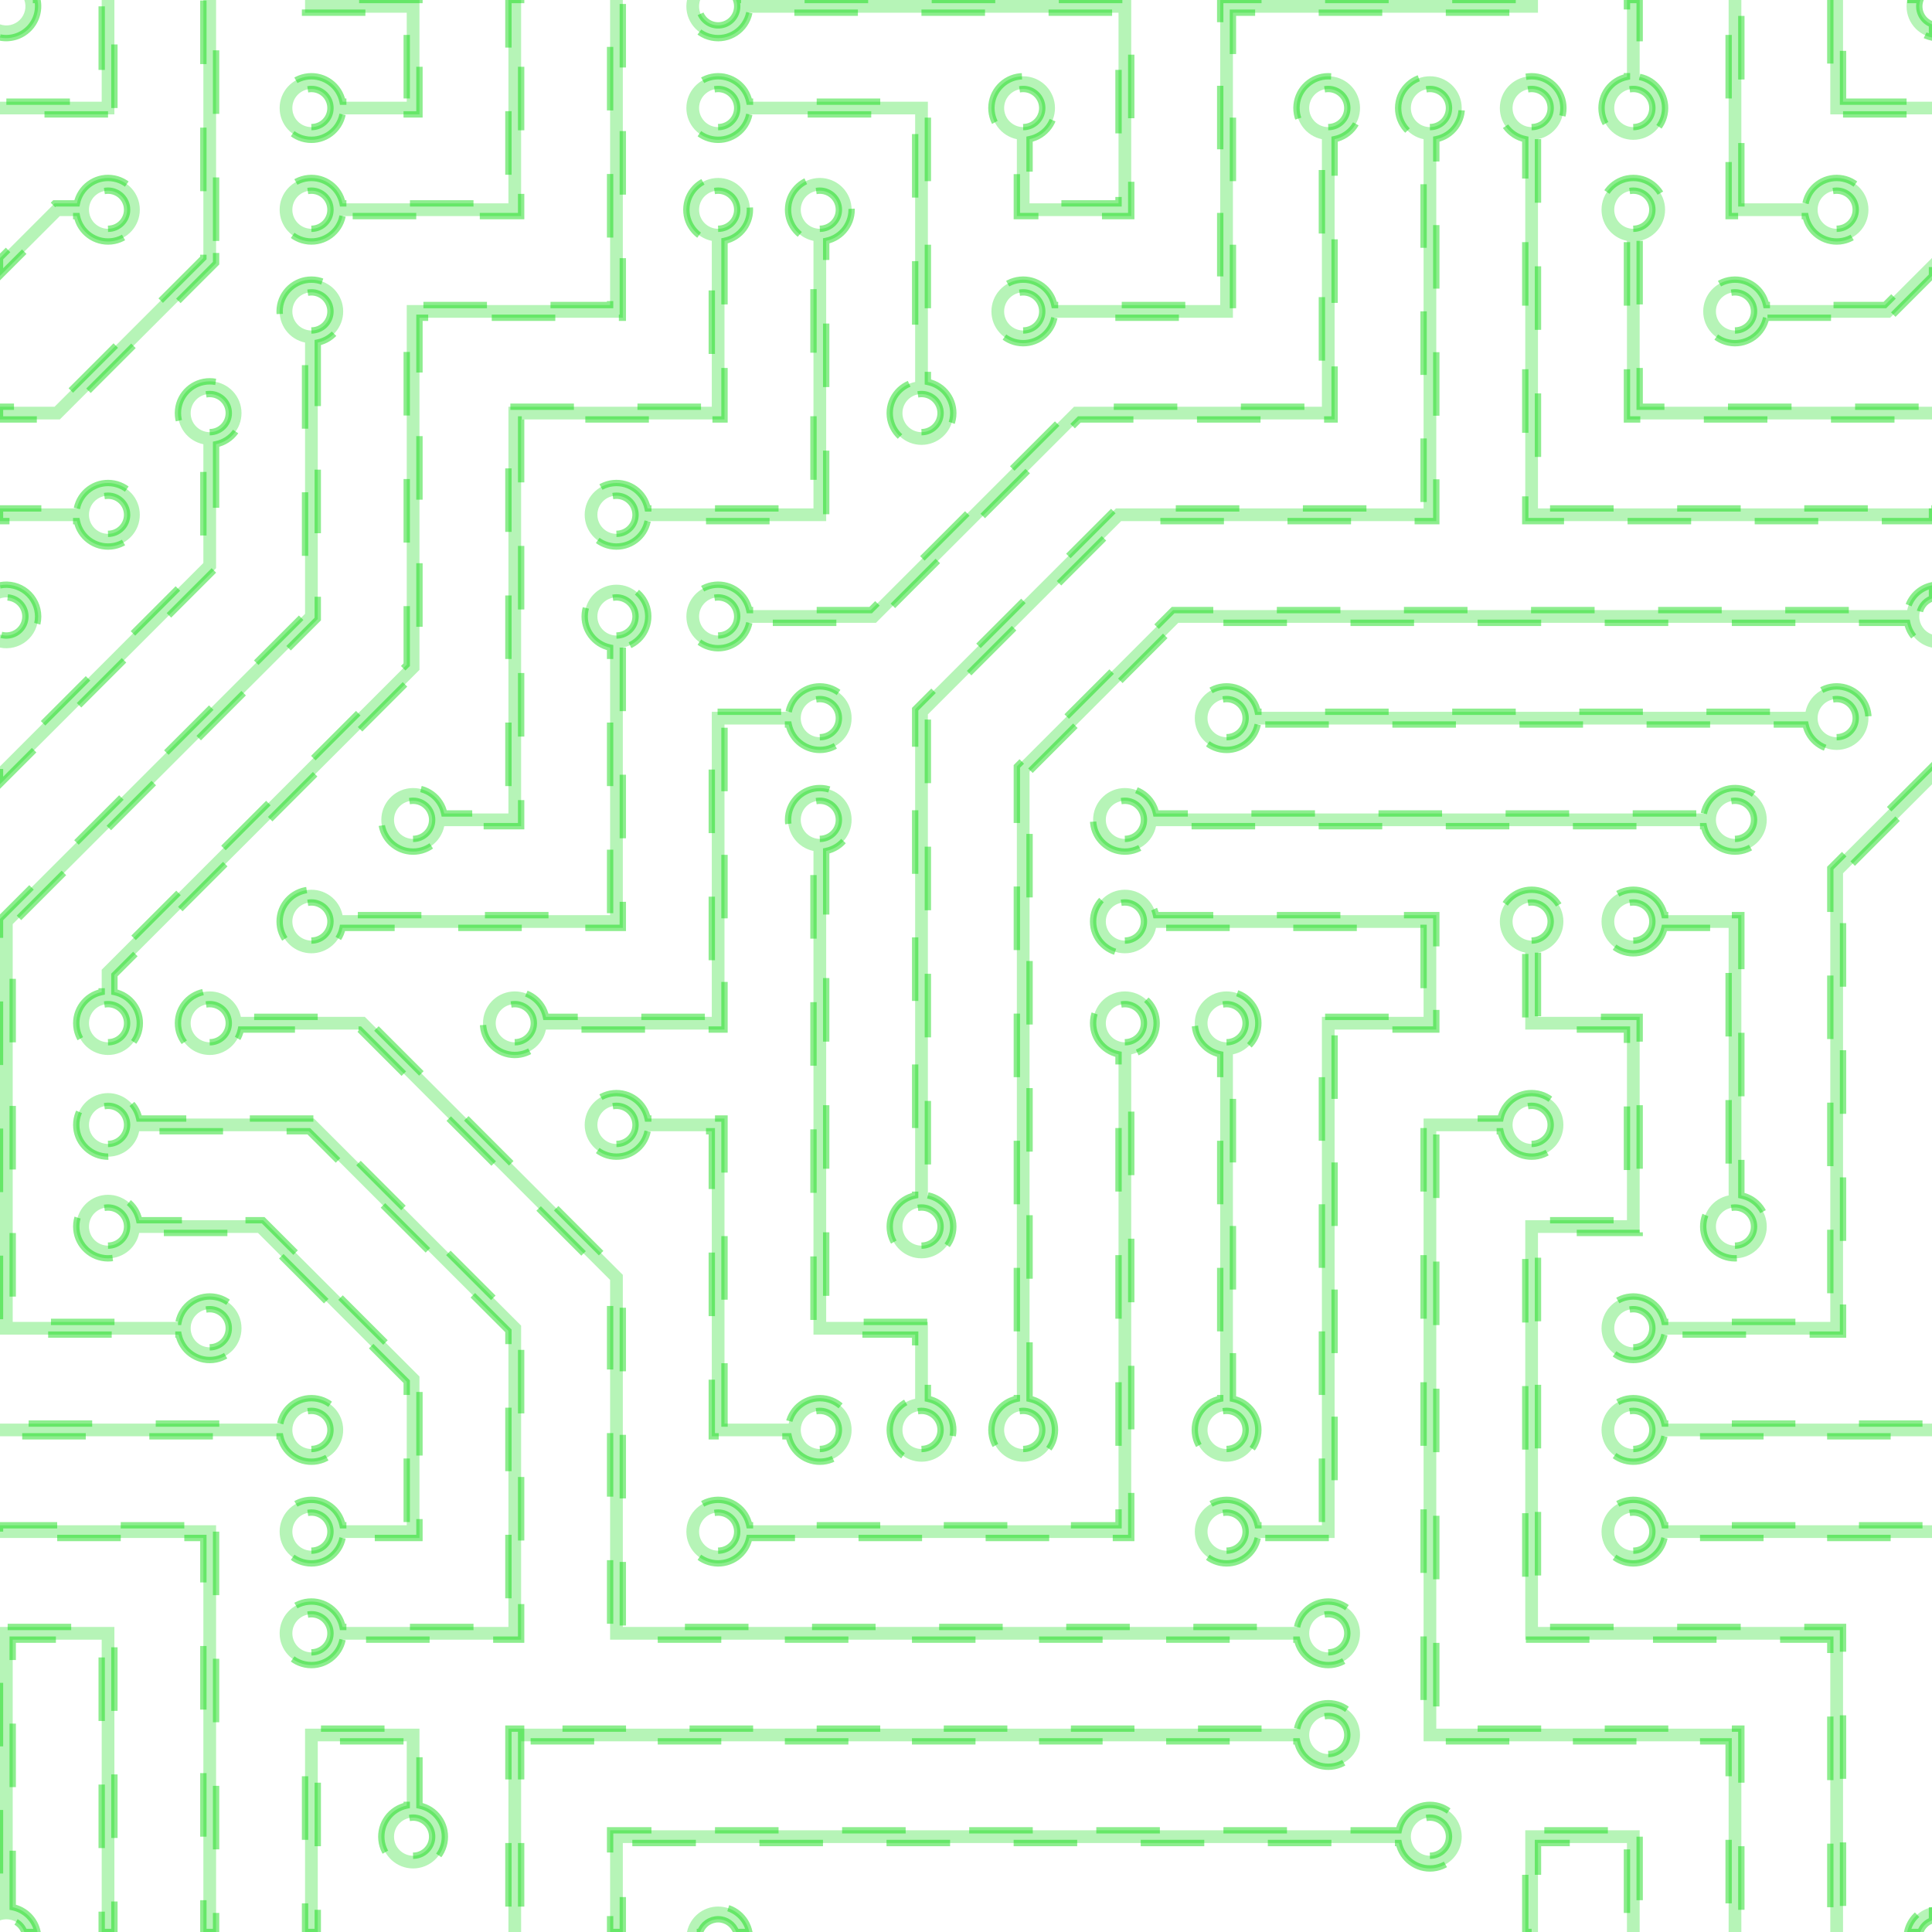
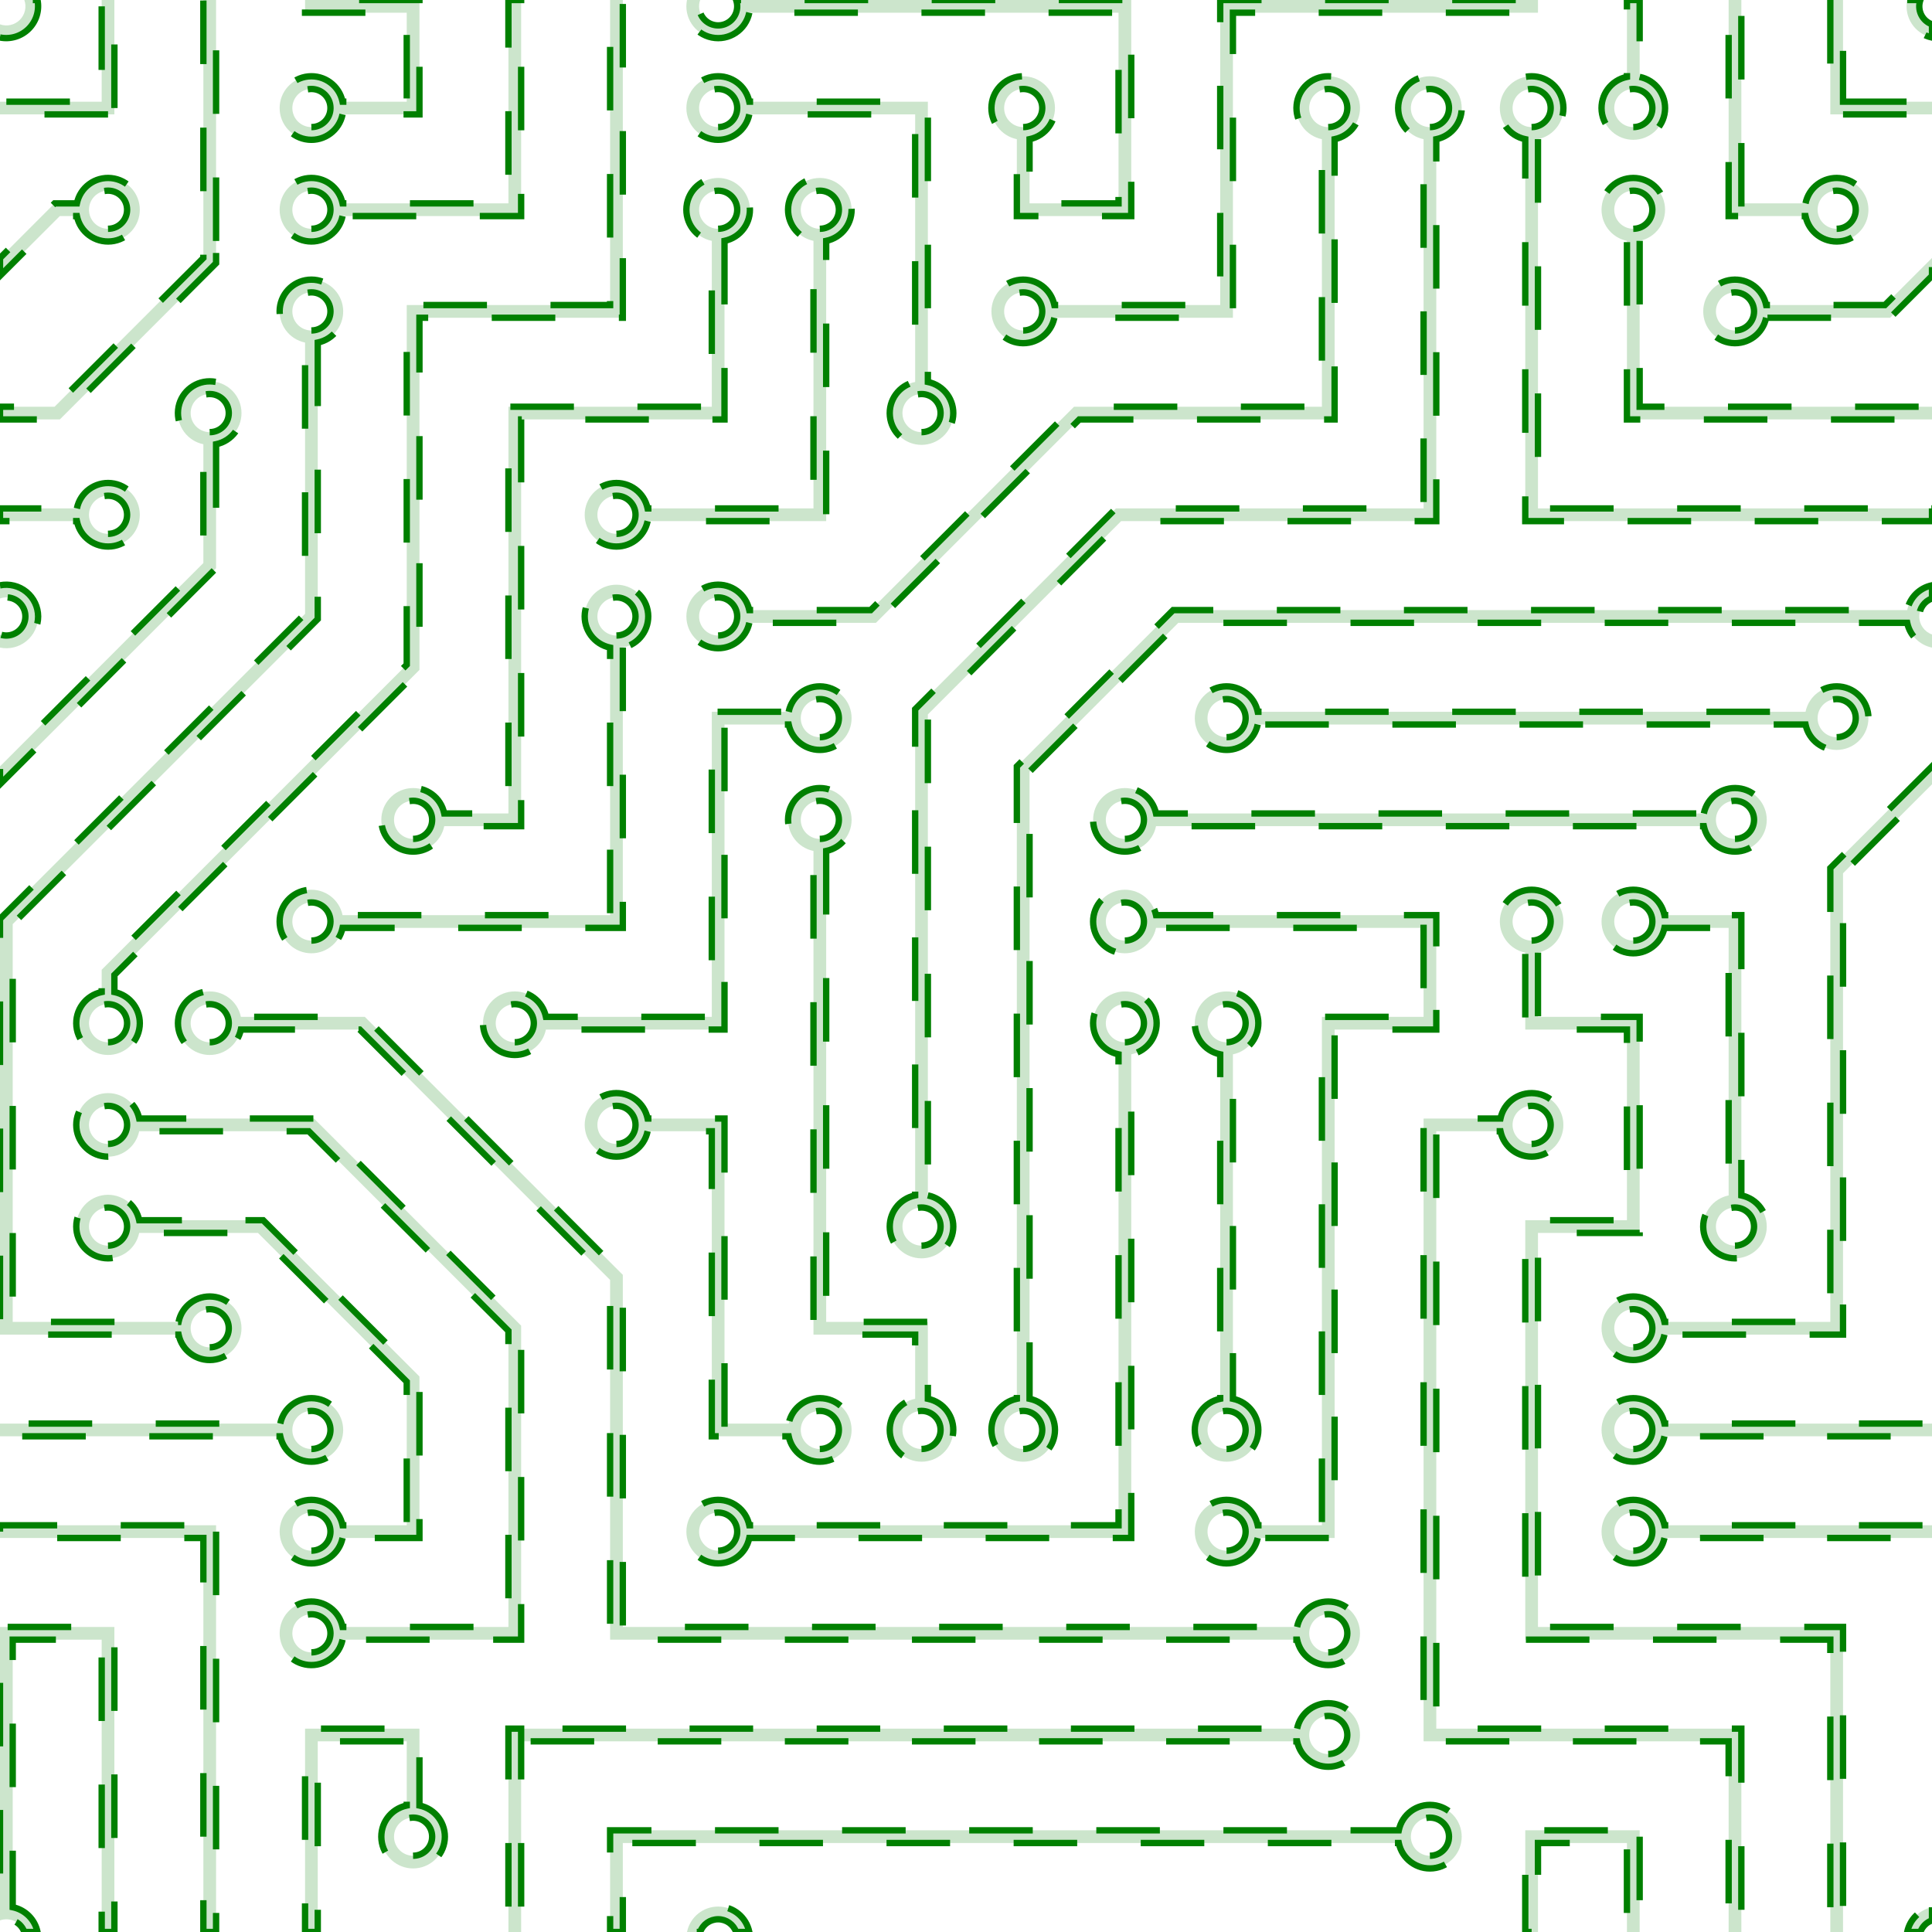
<svg xmlns="http://www.w3.org/2000/svg" viewBox="0 0 304 304" width="304" height="304">
  <defs>
    <style type="text/css">
      

@keyframes pulse {
  0%, 100% {
    fill-opacity: 0.5;
  }
  50% {
    fill-opacity: .2;
  }
}
          .circuits {
            stroke-dash-array: 1000;
            stroke-dash-offset: 2;
            animation: pulse 4s ease-in-out infinite;
          }

          .drawPath {
            stroke-dasharray: 10;
            animation: dash 30s linear alternate-reverse infinite;
          }

        @keyframes dash {
            to {
              stroke-dashoffset: 100;
            }
          }
          
        
    </style>
  </defs>
-   <path stroke-width="1" stroke="#0bd80e77" class="drawPath circuits" fill="#0bd80e" fill-opacity="0.3" d="M44.1 224a5 5 0 1 1 0 2H0v-2h44.1zm160 48a5 5 0 1 1 0 2H82v-2h122.1zm57.8-46a5 5 0 1 1 0-2H304v2h-42.1zm0 16a5 5 0 1 1 0-2H304v2h-42.1zm6.2-114a5 5 0 1 1 0 2h-86.2a5 5 0 1 1 0-2h86.2zm-256-48a5 5 0 1 1 0 2H0v-2h12.1zm185.8 34a5 5 0 1 1 0-2h86.2a5 5 0 1 1 0 2h-86.2zM258 12.1a5 5 0 1 1-2 0V0h2v12.1zm-64 208a5 5 0 1 1-2 0v-54.2a5 5 0 1 1 2 0v54.2zm48-198.2V80h62v2h-64V21.9a5 5 0 1 1 2 0zm16 16V64h46v2h-48V37.9a5 5 0 1 1 2 0zm-128 96V208h16v12.1a5 5 0 1 1-2 0V210h-16v-76.1a5 5 0 1 1 2 0zm-5.9-21.9a5 5 0 1 1 0 2H114v48H85.9a5 5 0 1 1 0-2H112v-48h12.1zm-6.2 130a5 5 0 1 1 0-2H176v-74.1a5 5 0 1 1 2 0V242h-60.1zm-16-64a5 5 0 1 1 0-2H114v48h10.1a5 5 0 1 1 0 2H112v-48h-10.1zM66 284.1a5 5 0 1 1-2 0V274H50v30h-2v-32h18v12.1zM236.1 176a5 5 0 1 1 0 2H226v94h48v32h-2v-30h-48v-98h12.1zm25.8-30a5 5 0 1 1 0-2H274v44.1a5 5 0 1 1-2 0V146h-10.1zm-64 96a5 5 0 1 1 0-2H208v-80h16v-14h-42.1a5 5 0 1 1 0-2H226v18h-16v80h-12.1zm86.2-210a5 5 0 1 1 0 2H272V0h2v32h10.1zM98 101.9V146H53.9a5 5 0 1 1 0-2H96v-42.1a5 5 0 1 1 2 0zM53.9 34a5 5 0 1 1 0-2H80V0h2v34H53.9zm60.1 3.9V66H82v64H69.9a5 5 0 1 1 0-2H80V64h32V37.9a5 5 0 1 1 2 0zM101.9 82a5 5 0 1 1 0-2H128V37.9a5 5 0 1 1 2 0V82h-28.1zm16-64a5 5 0 1 1 0-2H146v44.1a5 5 0 1 1-2 0V18h-26.1zm102.2 270a5 5 0 1 1 0 2H98v14h-2v-16h124.1zM242 149.9V160h16v34h-16v62h48v48h-2v-46h-48v-66h16v-30h-16v-12.1a5 5 0 1 1 2 0zM53.9 18a5 5 0 1 1 0-2H64V2H48V0h18v18H53.9zm112 32a5 5 0 1 1 0-2H192V0h50v2h-48v48h-28.1zm-48-48a5 5 0 0 1-9.8-2h2.07a3 3 0 1 0 5.66 0H178v34h-18V21.9a5 5 0 1 1 2 0V32h14V2h-58.1zm0 96a5 5 0 1 1 0-2H137l32-32h39V21.9a5 5 0 1 1 2 0V66h-40.17l-32 32H117.9zm28.1 90.1a5 5 0 1 1-2 0v-76.51L175.59 80H224V21.9a5 5 0 1 1 2 0V82h-49.59L146 112.41v75.69zm16 32a5 5 0 1 1-2 0v-99.51L184.59 96H300.1a5 5 0 0 1 3.9-3.9v2.07a3 3 0 0 0 0 5.66v2.07a5 5 0 0 1-3.9-3.9H185.41L162 121.41v98.69zm-144-64a5 5 0 1 1-2 0v-3.51l48-48V48h32V0h2v50H66v55.41l-48 48v2.69zM50 53.9v43.51l-48 48V208h26.1a5 5 0 1 1 0 2H0v-65.41l48-48V53.9a5 5 0 1 1 2 0zm-16 16V89.41l-34 34v-2.82l32-32V69.9a5 5 0 1 1 2 0zM12.1 32a5 5 0 1 1 0 2H9.41L0 43.41V40.6L8.59 32h3.51zm265.8 18a5 5 0 1 1 0-2h18.69l7.41-7.41v2.82L297.41 50H277.9zm-16 160a5 5 0 1 1 0-2H288v-71.41l16-16v2.82l-14 14V210h-28.1zm-208 32a5 5 0 1 1 0-2H64v-22.59L40.59 194H21.9a5 5 0 1 1 0-2H41.41L66 216.59V242H53.9zm150.2 14a5 5 0 1 1 0 2H96v-56.6L56.6 162H37.9a5 5 0 1 1 0-2h19.5L98 200.6V256h106.1zm-150.2 2a5 5 0 1 1 0-2H80v-46.59L48.59 178H21.9a5 5 0 1 1 0-2H49.41L82 208.59V258H53.9zM34 39.8v1.61L9.41 66H0v-2h8.59L32 40.59V0h2v39.8zM2 300.1a5 5 0 0 1 3.9 3.9H3.83A3 3 0 0 0 0 302.17V256h18v48h-2v-46H2v42.1zM34 241v63h-2v-62H0v-2h34v1zM17 18H0v-2h16V0h2v18h-1zm273-2h14v2h-16V0h2v16zm-32 273v15h-2v-14h-14v14h-2v-16h18v1zM0 92.1A5.02 5.02 0 0 1 6 97a5 5 0 0 1-6 4.9v-2.07a3 3 0 1 0 0-5.66V92.1zM80 272h2v32h-2v-32zm37.9 32h-2.07a3 3 0 0 0-5.66 0h-2.07a5 5 0 0 1 9.8 0zM5.9 0A5.02 5.02 0 0 1 0 5.9V3.83A3 3 0 0 0 3.83 0H5.9zm294.2 0h2.07A3 3 0 0 0 304 3.83V5.9a5 5 0 0 1-3.9-5.9zm3.9 300.1v2.07a3 3 0 0 0-1.83 1.83h-2.07a5 5 0 0 1 3.9-3.9zM97 100a3 3 0 1 0 0-6 3 3 0 0 0 0 6zm0-16a3 3 0 1 0 0-6 3 3 0 0 0 0 6zm16 16a3 3 0 1 0 0-6 3 3 0 0 0 0 6zm16 16a3 3 0 1 0 0-6 3 3 0 0 0 0 6zm0 16a3 3 0 1 0 0-6 3 3 0 0 0 0 6zm-48 32a3 3 0 1 0 0-6 3 3 0 0 0 0 6zm16 16a3 3 0 1 0 0-6 3 3 0 0 0 0 6zm32 48a3 3 0 1 0 0-6 3 3 0 0 0 0 6zm-16 16a3 3 0 1 0 0-6 3 3 0 0 0 0 6zm32-16a3 3 0 1 0 0-6 3 3 0 0 0 0 6zm0-32a3 3 0 1 0 0-6 3 3 0 0 0 0 6zm16 32a3 3 0 1 0 0-6 3 3 0 0 0 0 6zm32 16a3 3 0 1 0 0-6 3 3 0 0 0 0 6zm0-16a3 3 0 1 0 0-6 3 3 0 0 0 0 6zm-16-64a3 3 0 1 0 0-6 3 3 0 0 0 0 6zm16 0a3 3 0 1 0 0-6 3 3 0 0 0 0 6zm16 96a3 3 0 1 0 0-6 3 3 0 0 0 0 6zm0 16a3 3 0 1 0 0-6 3 3 0 0 0 0 6zm16 16a3 3 0 1 0 0-6 3 3 0 0 0 0 6zm16-144a3 3 0 1 0 0-6 3 3 0 0 0 0 6zm0 32a3 3 0 1 0 0-6 3 3 0 0 0 0 6zm16-32a3 3 0 1 0 0-6 3 3 0 0 0 0 6zm16-16a3 3 0 1 0 0-6 3 3 0 0 0 0 6zm-96 0a3 3 0 1 0 0-6 3 3 0 0 0 0 6zm0 16a3 3 0 1 0 0-6 3 3 0 0 0 0 6zm16-32a3 3 0 1 0 0-6 3 3 0 0 0 0 6zm96 0a3 3 0 1 0 0-6 3 3 0 0 0 0 6zm-16-64a3 3 0 1 0 0-6 3 3 0 0 0 0 6zm16-16a3 3 0 1 0 0-6 3 3 0 0 0 0 6zm-32 0a3 3 0 1 0 0-6 3 3 0 0 0 0 6zm0-16a3 3 0 1 0 0-6 3 3 0 0 0 0 6zm-16 0a3 3 0 1 0 0-6 3 3 0 0 0 0 6zm-16 0a3 3 0 1 0 0-6 3 3 0 0 0 0 6zm-16 0a3 3 0 1 0 0-6 3 3 0 0 0 0 6zM49 36a3 3 0 1 0 0-6 3 3 0 0 0 0 6zm-32 0a3 3 0 1 0 0-6 3 3 0 0 0 0 6zm32 16a3 3 0 1 0 0-6 3 3 0 0 0 0 6zM33 68a3 3 0 1 0 0-6 3 3 0 0 0 0 6zm16-48a3 3 0 1 0 0-6 3 3 0 0 0 0 6zm0 240a3 3 0 1 0 0-6 3 3 0 0 0 0 6zm16 32a3 3 0 1 0 0-6 3 3 0 0 0 0 6zm-16-64a3 3 0 1 0 0-6 3 3 0 0 0 0 6zm0 16a3 3 0 1 0 0-6 3 3 0 0 0 0 6zm-16-32a3 3 0 1 0 0-6 3 3 0 0 0 0 6zm80-176a3 3 0 1 0 0-6 3 3 0 0 0 0 6zm16 0a3 3 0 1 0 0-6 3 3 0 0 0 0 6zm-16-16a3 3 0 1 0 0-6 3 3 0 0 0 0 6zm32 48a3 3 0 1 0 0-6 3 3 0 0 0 0 6zm16-16a3 3 0 1 0 0-6 3 3 0 0 0 0 6zm0-32a3 3 0 1 0 0-6 3 3 0 0 0 0 6zm112 176a3 3 0 1 0 0-6 3 3 0 0 0 0 6zm-16 16a3 3 0 1 0 0-6 3 3 0 0 0 0 6zm0 16a3 3 0 1 0 0-6 3 3 0 0 0 0 6zm0 16a3 3 0 1 0 0-6 3 3 0 0 0 0 6zM17 180a3 3 0 1 0 0-6 3 3 0 0 0 0 6zm0 16a3 3 0 1 0 0-6 3 3 0 0 0 0 6zm0-32a3 3 0 1 0 0-6 3 3 0 0 0 0 6zm16 0a3 3 0 1 0 0-6 3 3 0 0 0 0 6zM17 84a3 3 0 1 0 0-6 3 3 0 0 0 0 6zm32 64a3 3 0 1 0 0-6 3 3 0 0 0 0 6zm16-16a3 3 0 1 0 0-6 3 3 0 0 0 0 6z" />
+   <path stroke-width="1" stroke="#008000" class="drawPath circuits" fill="#008000" fill-opacity="0.2" d="M44.1 224a5 5 0 1 1 0 2H0v-2h44.1zm160 48a5 5 0 1 1 0 2H82v-2h122.1zm57.8-46a5 5 0 1 1 0-2H304v2h-42.1zm0 16a5 5 0 1 1 0-2H304v2h-42.1zm6.2-114a5 5 0 1 1 0 2h-86.2a5 5 0 1 1 0-2h86.2zm-256-48a5 5 0 1 1 0 2H0v-2h12.1zm185.8 34a5 5 0 1 1 0-2h86.2a5 5 0 1 1 0 2h-86.2zM258 12.1a5 5 0 1 1-2 0V0h2v12.1zm-64 208a5 5 0 1 1-2 0v-54.2a5 5 0 1 1 2 0v54.2zm48-198.2V80h62v2h-64V21.9a5 5 0 1 1 2 0zm16 16V64h46v2h-48V37.9a5 5 0 1 1 2 0zm-128 96V208h16v12.1a5 5 0 1 1-2 0V210h-16v-76.1a5 5 0 1 1 2 0zm-5.9-21.9a5 5 0 1 1 0 2H114v48H85.9a5 5 0 1 1 0-2H112v-48h12.1zm-6.2 130a5 5 0 1 1 0-2H176v-74.1a5 5 0 1 1 2 0V242h-60.1zm-16-64a5 5 0 1 1 0-2H114v48h10.1a5 5 0 1 1 0 2H112v-48h-10.1zM66 284.1a5 5 0 1 1-2 0V274H50v30h-2v-32h18v12.1zM236.1 176a5 5 0 1 1 0 2H226v94h48v32h-2v-30h-48v-98h12.1zm25.8-30a5 5 0 1 1 0-2H274v44.1a5 5 0 1 1-2 0V146h-10.1zm-64 96a5 5 0 1 1 0-2H208v-80h16v-14h-42.1a5 5 0 1 1 0-2H226v18h-16v80h-12.1zm86.2-210a5 5 0 1 1 0 2H272V0h2v32h10.1zM98 101.9V146H53.9a5 5 0 1 1 0-2H96v-42.1a5 5 0 1 1 2 0zM53.9 34a5 5 0 1 1 0-2H80V0h2v34H53.9zm60.1 3.9V66H82v64H69.9a5 5 0 1 1 0-2H80V64h32V37.9a5 5 0 1 1 2 0zM101.9 82a5 5 0 1 1 0-2H128V37.9a5 5 0 1 1 2 0V82h-28.1zm16-64a5 5 0 1 1 0-2H146v44.1a5 5 0 1 1-2 0V18h-26.1zm102.2 270a5 5 0 1 1 0 2H98v14h-2v-16h124.1zM242 149.9V160h16v34h-16v62h48v48h-2v-46h-48v-66h16v-30h-16v-12.1a5 5 0 1 1 2 0zM53.9 18a5 5 0 1 1 0-2H64V2H48V0h18v18H53.9zm112 32a5 5 0 1 1 0-2H192V0h50v2h-48v48h-28.1zm-48-48a5 5 0 0 1-9.8-2h2.07a3 3 0 1 0 5.66 0H178v34h-18V21.9a5 5 0 1 1 2 0V32h14V2h-58.1zm0 96a5 5 0 1 1 0-2H137l32-32h39V21.9a5 5 0 1 1 2 0V66h-40.17l-32 32H117.9zm28.1 90.1a5 5 0 1 1-2 0v-76.51L175.59 80H224V21.9a5 5 0 1 1 2 0V82h-49.59L146 112.41v75.69zm16 32a5 5 0 1 1-2 0v-99.51L184.59 96H300.1a5 5 0 0 1 3.9-3.9v2.07a3 3 0 0 0 0 5.66v2.07a5 5 0 0 1-3.9-3.9H185.41L162 121.41v98.69zm-144-64a5 5 0 1 1-2 0v-3.51l48-48V48h32V0h2v50H66v55.41l-48 48v2.69zM50 53.9v43.51l-48 48V208h26.1a5 5 0 1 1 0 2H0v-65.41l48-48V53.9a5 5 0 1 1 2 0zm-16 16V89.41l-34 34v-2.82l32-32V69.9a5 5 0 1 1 2 0zM12.1 32a5 5 0 1 1 0 2H9.41L0 43.41V40.6L8.59 32h3.51zm265.8 18a5 5 0 1 1 0-2h18.69l7.41-7.41v2.82L297.41 50H277.9zm-16 160a5 5 0 1 1 0-2H288v-71.41l16-16v2.82l-14 14V210h-28.1zm-208 32a5 5 0 1 1 0-2H64v-22.59L40.59 194H21.9a5 5 0 1 1 0-2H41.41L66 216.59V242H53.9zm150.2 14a5 5 0 1 1 0 2H96v-56.6L56.6 162H37.9a5 5 0 1 1 0-2h19.5L98 200.6V256h106.1zm-150.2 2a5 5 0 1 1 0-2H80v-46.59L48.59 178H21.9a5 5 0 1 1 0-2H49.41L82 208.59V258H53.9zM34 39.8v1.61L9.41 66H0v-2h8.59L32 40.59V0h2v39.8zM2 300.1a5 5 0 0 1 3.9 3.9H3.83A3 3 0 0 0 0 302.17V256h18v48h-2v-46H2v42.1zM34 241v63h-2v-62H0v-2h34v1zM17 18H0v-2h16V0h2v18h-1zm273-2h14v2h-16V0h2v16zm-32 273v15h-2v-14h-14v14h-2v-16h18v1zM0 92.1A5.02 5.02 0 0 1 6 97a5 5 0 0 1-6 4.9v-2.07a3 3 0 1 0 0-5.66V92.1zM80 272h2v32h-2v-32zm37.9 32h-2.07a3 3 0 0 0-5.66 0h-2.07a5 5 0 0 1 9.8 0zM5.9 0A5.02 5.02 0 0 1 0 5.9V3.83A3 3 0 0 0 3.83 0H5.9zm294.2 0h2.07A3 3 0 0 0 304 3.83V5.9a5 5 0 0 1-3.9-5.9zm3.9 300.1v2.07a3 3 0 0 0-1.83 1.83h-2.07a5 5 0 0 1 3.9-3.9zM97 100a3 3 0 1 0 0-6 3 3 0 0 0 0 6zm0-16a3 3 0 1 0 0-6 3 3 0 0 0 0 6zm16 16a3 3 0 1 0 0-6 3 3 0 0 0 0 6zm16 16a3 3 0 1 0 0-6 3 3 0 0 0 0 6zm0 16a3 3 0 1 0 0-6 3 3 0 0 0 0 6zm-48 32a3 3 0 1 0 0-6 3 3 0 0 0 0 6zm16 16a3 3 0 1 0 0-6 3 3 0 0 0 0 6zm32 48a3 3 0 1 0 0-6 3 3 0 0 0 0 6zm-16 16a3 3 0 1 0 0-6 3 3 0 0 0 0 6zm32-16a3 3 0 1 0 0-6 3 3 0 0 0 0 6zm0-32a3 3 0 1 0 0-6 3 3 0 0 0 0 6zm16 32a3 3 0 1 0 0-6 3 3 0 0 0 0 6zm32 16a3 3 0 1 0 0-6 3 3 0 0 0 0 6zm0-16a3 3 0 1 0 0-6 3 3 0 0 0 0 6zm-16-64a3 3 0 1 0 0-6 3 3 0 0 0 0 6zm16 0a3 3 0 1 0 0-6 3 3 0 0 0 0 6zm16 96a3 3 0 1 0 0-6 3 3 0 0 0 0 6zm0 16a3 3 0 1 0 0-6 3 3 0 0 0 0 6zm16 16a3 3 0 1 0 0-6 3 3 0 0 0 0 6zm16-144a3 3 0 1 0 0-6 3 3 0 0 0 0 6zm0 32a3 3 0 1 0 0-6 3 3 0 0 0 0 6zm16-32a3 3 0 1 0 0-6 3 3 0 0 0 0 6zm16-16a3 3 0 1 0 0-6 3 3 0 0 0 0 6zm-96 0a3 3 0 1 0 0-6 3 3 0 0 0 0 6zm0 16a3 3 0 1 0 0-6 3 3 0 0 0 0 6zm16-32a3 3 0 1 0 0-6 3 3 0 0 0 0 6zm96 0a3 3 0 1 0 0-6 3 3 0 0 0 0 6zm-16-64a3 3 0 1 0 0-6 3 3 0 0 0 0 6zm16-16a3 3 0 1 0 0-6 3 3 0 0 0 0 6zm-32 0a3 3 0 1 0 0-6 3 3 0 0 0 0 6zm0-16a3 3 0 1 0 0-6 3 3 0 0 0 0 6zm-16 0a3 3 0 1 0 0-6 3 3 0 0 0 0 6zm-16 0a3 3 0 1 0 0-6 3 3 0 0 0 0 6zm-16 0a3 3 0 1 0 0-6 3 3 0 0 0 0 6zM49 36a3 3 0 1 0 0-6 3 3 0 0 0 0 6zm-32 0a3 3 0 1 0 0-6 3 3 0 0 0 0 6zm32 16a3 3 0 1 0 0-6 3 3 0 0 0 0 6zM33 68a3 3 0 1 0 0-6 3 3 0 0 0 0 6zm16-48a3 3 0 1 0 0-6 3 3 0 0 0 0 6zm0 240a3 3 0 1 0 0-6 3 3 0 0 0 0 6zm16 32a3 3 0 1 0 0-6 3 3 0 0 0 0 6zm-16-64a3 3 0 1 0 0-6 3 3 0 0 0 0 6zm0 16a3 3 0 1 0 0-6 3 3 0 0 0 0 6zm-16-32a3 3 0 1 0 0-6 3 3 0 0 0 0 6zm80-176a3 3 0 1 0 0-6 3 3 0 0 0 0 6zm16 0a3 3 0 1 0 0-6 3 3 0 0 0 0 6zm-16-16a3 3 0 1 0 0-6 3 3 0 0 0 0 6zm32 48a3 3 0 1 0 0-6 3 3 0 0 0 0 6zm16-16a3 3 0 1 0 0-6 3 3 0 0 0 0 6zm0-32a3 3 0 1 0 0-6 3 3 0 0 0 0 6zm112 176a3 3 0 1 0 0-6 3 3 0 0 0 0 6zm-16 16a3 3 0 1 0 0-6 3 3 0 0 0 0 6zm0 16a3 3 0 1 0 0-6 3 3 0 0 0 0 6zm0 16a3 3 0 1 0 0-6 3 3 0 0 0 0 6zM17 180a3 3 0 1 0 0-6 3 3 0 0 0 0 6zm0 16a3 3 0 1 0 0-6 3 3 0 0 0 0 6zm0-32a3 3 0 1 0 0-6 3 3 0 0 0 0 6zm16 0a3 3 0 1 0 0-6 3 3 0 0 0 0 6zM17 84a3 3 0 1 0 0-6 3 3 0 0 0 0 6zm32 64a3 3 0 1 0 0-6 3 3 0 0 0 0 6zm16-16a3 3 0 1 0 0-6 3 3 0 0 0 0 6z" />
</svg>
